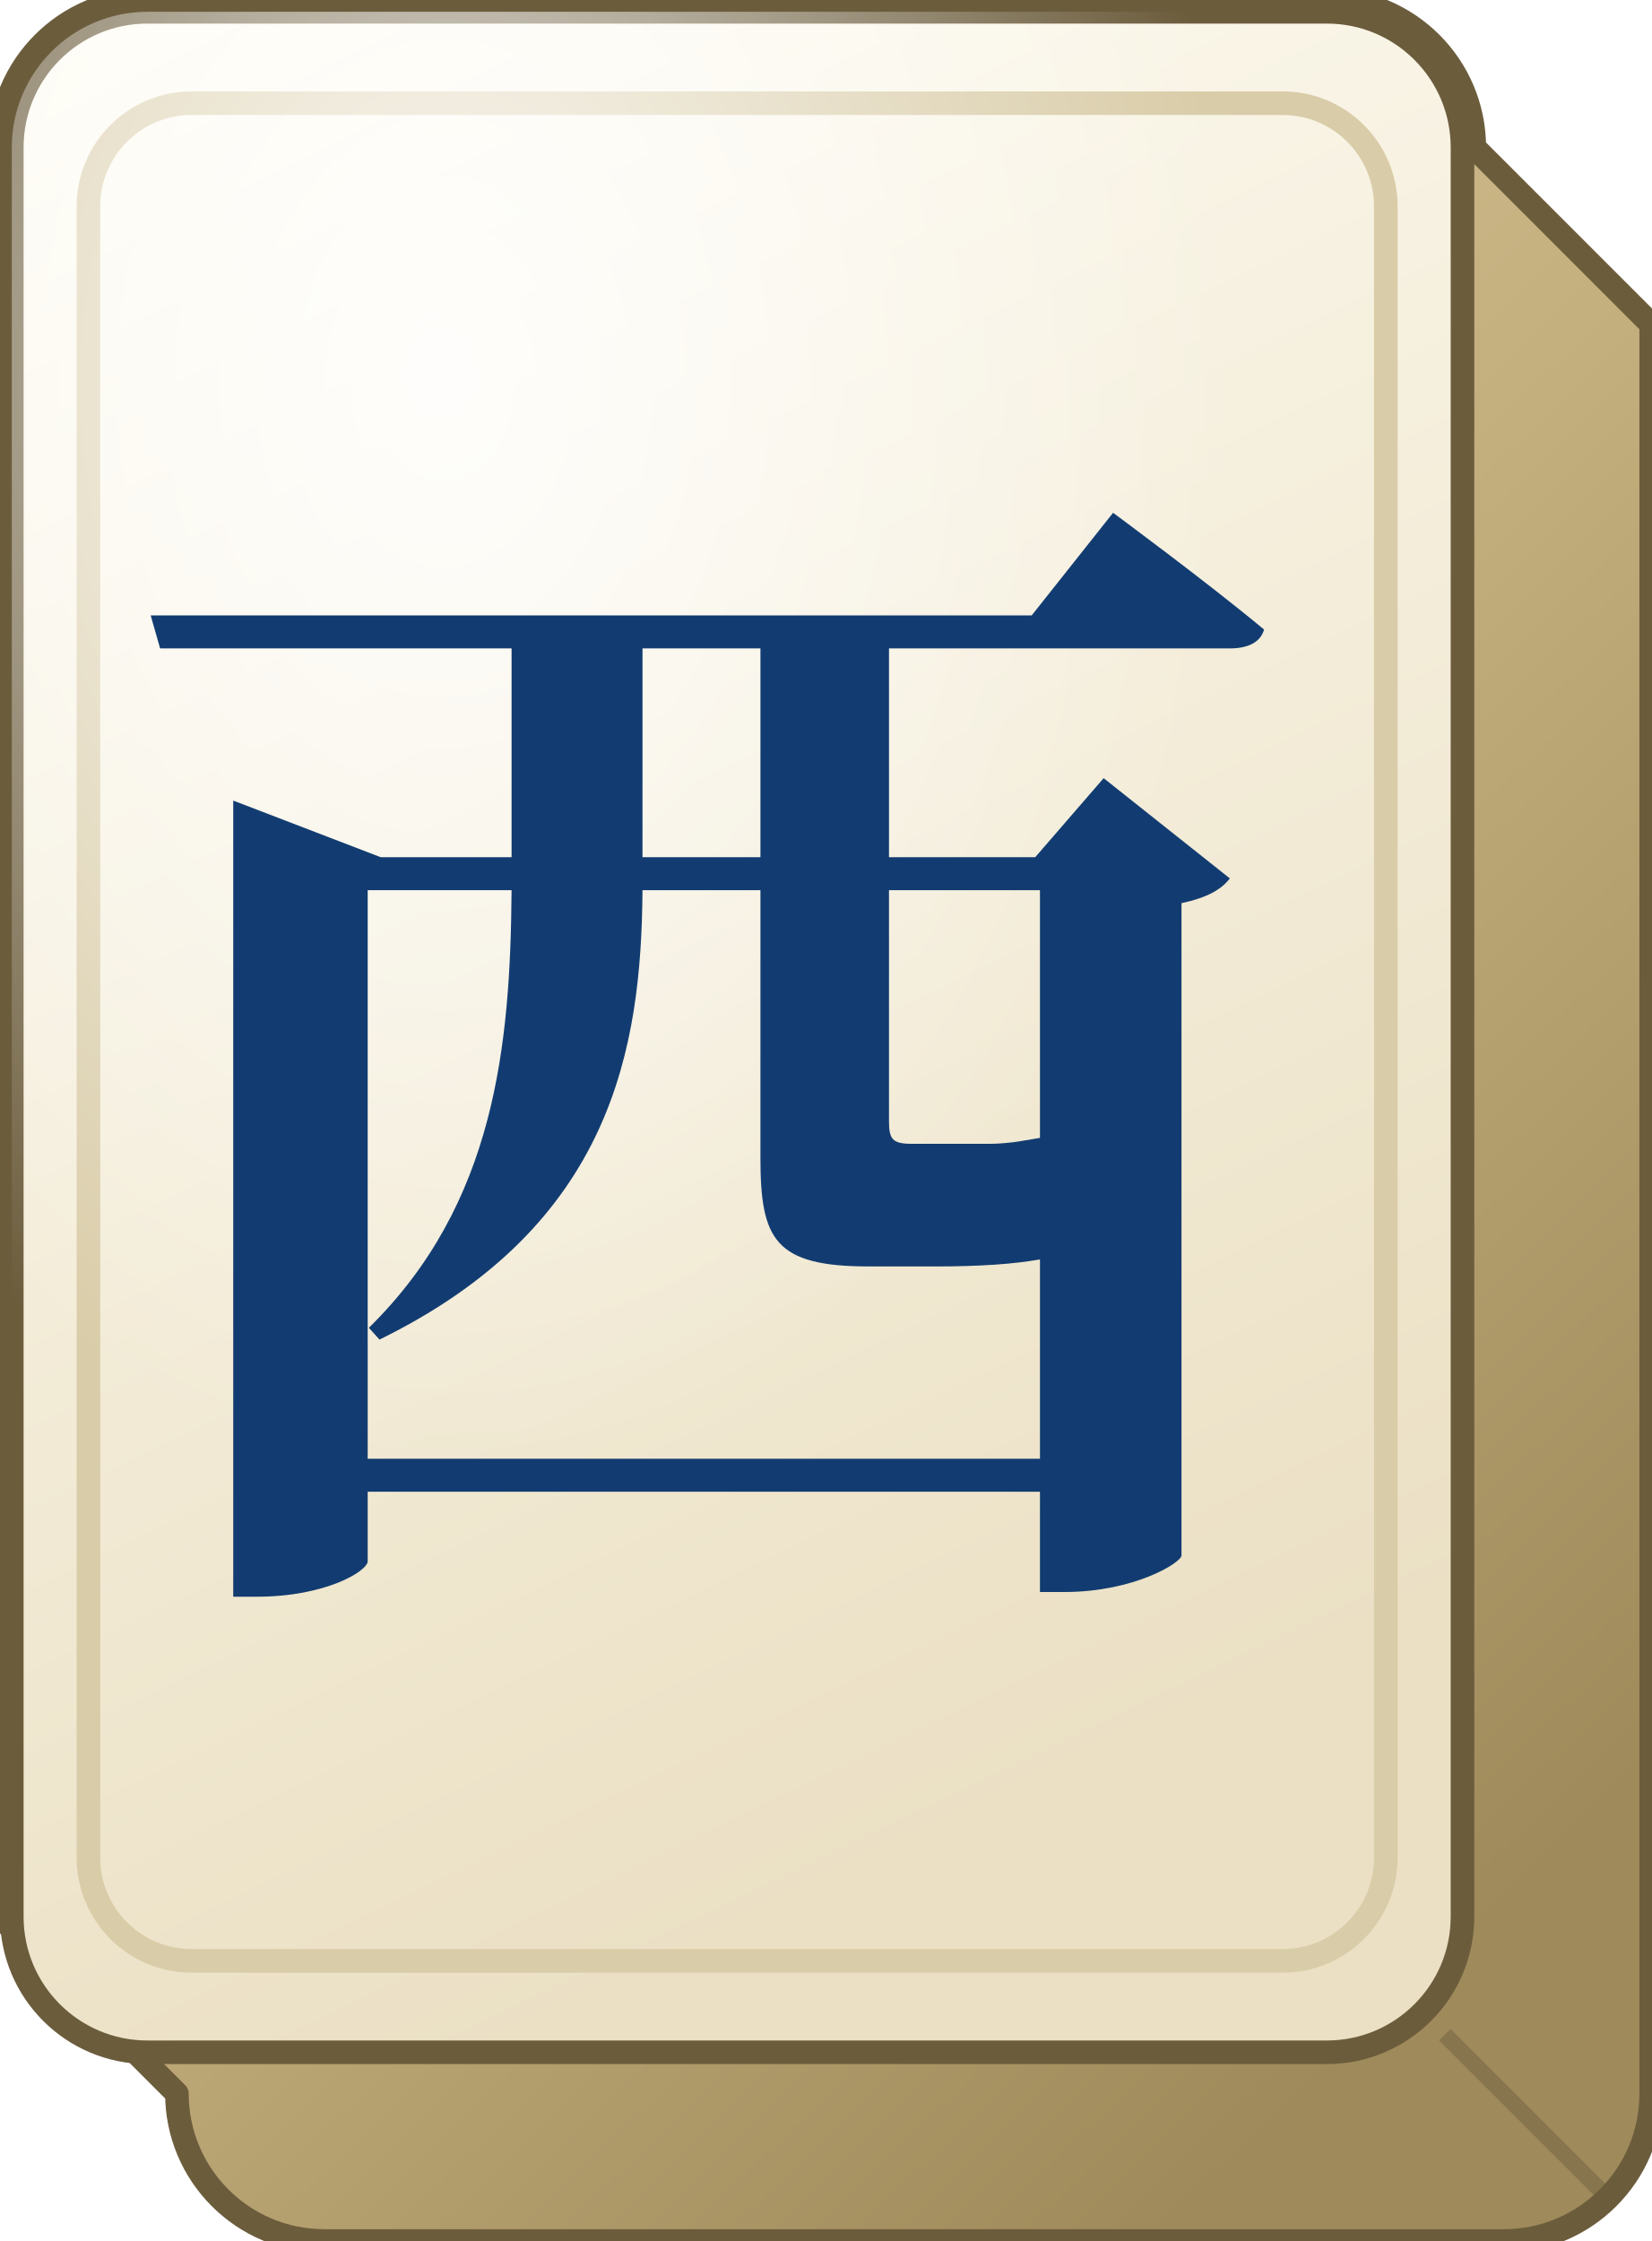
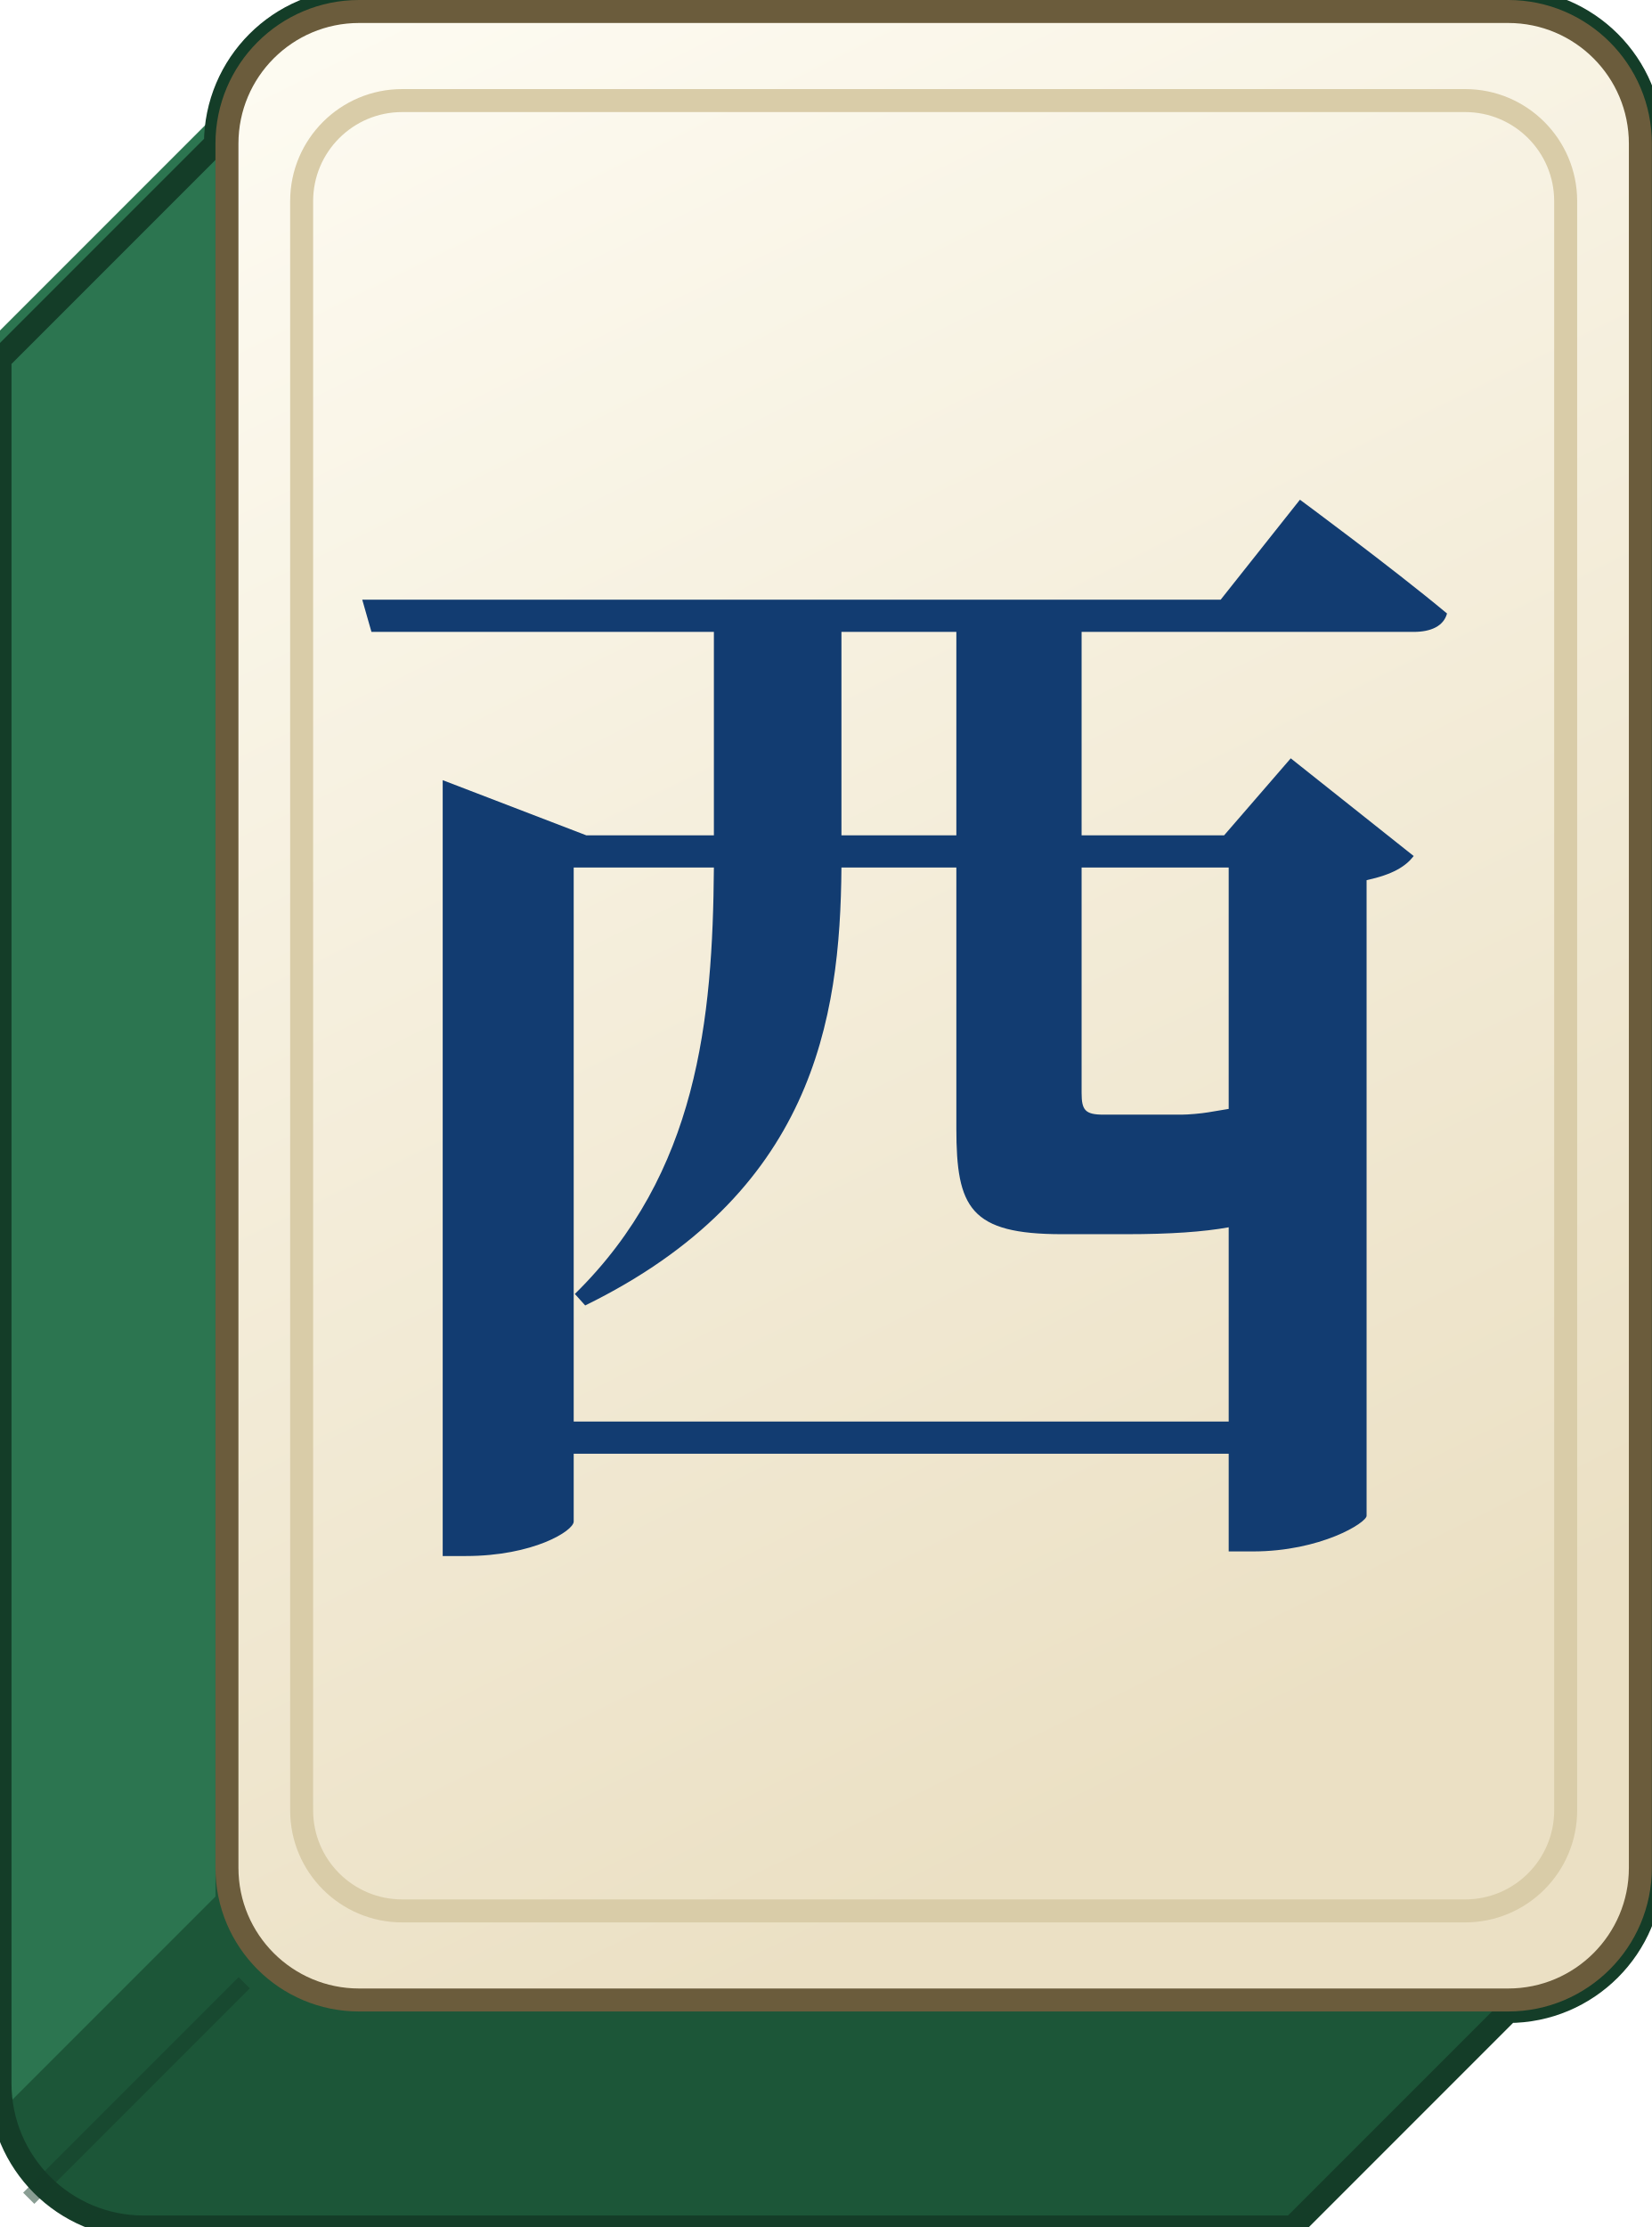
- <svg xmlns="http://www.w3.org/2000/svg" viewBox="0 0 112 152" width="112" height="152" role="img" aria-label="Viento oeste">
+ <svg xmlns="http://www.w3.org/2000/svg" viewBox="0 0 115 155" width="115" height="155" role="img" aria-label="Viento oeste">
  <defs>
    <linearGradient id="mjFace" x1="0" y1="0" x2="0.35" y2="1">
      <stop offset="0" stop-color="#FEFCF3" />
      <stop offset="1" stop-color="#EBE0C4" />
    </linearGradient>
-     <linearGradient id="mjSide" x1="0" y1="0" x2="0.7" y2="1">
-       <stop offset="0" stop-color="#E4D6AE" />
-       <stop offset="0.55" stop-color="#C4AF7E" />
-       <stop offset="1" stop-color="#9F8A5B" />
-     </linearGradient>
    <linearGradient id="mjBack" x1="0" y1="0" x2="0.4" y2="1">
      <stop offset="0" stop-color="#3E7F63" />
      <stop offset="1" stop-color="#1E4D3B" />
    </linearGradient>
-     <radialGradient id="mjGloss" cx="0.3" cy="0.18" r="0.9">
-       <stop offset="0" stop-color="#ffffff" stop-opacity="0.85" />
-       <stop offset="0.6" stop-color="#ffffff" stop-opacity="0" />
-     </radialGradient>
  </defs>
-   <path d="M10,0 L90,0 A10,10 0 0 1 100,10 L112,22 L112,142 A10,10 0 0 1 102,152 L22,152 A10,10 0 0 1 12,142 L0,130 L0,10 A10,10 0 0 1 10,0 Z" fill="url(#mjSide)" stroke="#6B5C3C" stroke-width="1.6" stroke-linejoin="round" />
-   <path d="M98,138 L109,149" stroke="#6B5C3C" stroke-width="1.1" stroke-opacity="0.45" />
-   <rect x="0.8" y="0.8" width="98.4" height="138.4" rx="9.2" fill="url(#mjFace)" stroke="#6B5C3C" stroke-width="1.6" />
-   <rect x="6" y="7" width="88" height="126" rx="7" fill="none" stroke="#D9CCA8" stroke-width="1.6" />
-   <rect x="0.8" y="0.8" width="98.4" height="138.4" rx="9.2" fill="url(#mjGloss)" />
-   <g id="face" transform="translate(9,11)">
+   <path d="M25,0 L105,0 A10,10 0 0 1 115,10 L115,130 A10,10 0 0 1 105,140 L90,155 L10,155 A10,10 0 0 1 0,145 L0,25 L15,10 A10,10 0 0 1 25,0 Z" fill="#1C5638" />
+   <path d="M15,8 L0,23 L0,147 L15,132 Z" fill="#2C7550" />
+   <path d="M25,0 L105,0 A10,10 0 0 1 115,10 L115,130 A10,10 0 0 1 105,140 L90,155 L10,155 A10,10 0 0 1 0,145 L0,25 L15,10 A10,10 0 0 1 25,0 Z" fill="none" stroke="#143D28" stroke-width="1.6" stroke-linejoin="round" />
+   <path d="M17,138 L2,153" stroke="#143D28" stroke-width="1.1" stroke-opacity="0.5" />
+   <rect x="15.8" y="0.8" width="98.4" height="138.4" rx="9.2" fill="url(#mjFace)" stroke="#6B5C3C" stroke-width="1.6" />
+   <rect x="21" y="7" width="88" height="126" rx="7" fill="none" stroke="#D9CCA8" stroke-width="1.6" />
+   <g id="face" transform="translate(24,11)">
    <path d="M549.00 524.00V297.00C549.00 228.00 561.00 205.00 641.00 205.00H697.00C735.00 205.00 764.00 207.00 786.00 211.00V42.00H216.00V524.00H338.00C337.00 392.00 324.00 258.00 217.00 153.00L226.00 143.00C424.00 240.00 448.00 391.00 449.00 524.00ZM549.00 552.00H449.00V729.00H549.00ZM786.00 314.00 768.00 311.00C762.00 310.00 751.00 309.00 745.00 309.00C738.00 309.00 724.00 309.00 711.00 309.00H677.00C661.00 309.00 658.00 313.00 658.00 328.00V524.00H786.00ZM848.00 844.00 779.00 757.00H32.00L40.00 729.00H338.00V552.00H227.00L102.00 600.00V-75.00H122.00C181.00 -75.00 216.00 -53.00 216.00 -45.00V14.00H786.00V-71.00H807.00C866.00 -71.00 906.00 -46.00 906.00 -40.00V513.00C929.00 518.00 940.00 525.00 947.00 534.00L840.00 619.00L782.00 552.00H658.00V729.00H947.00C962.00 729.00 973.00 734.00 976.00 745.00C928.00 785.00 848.00 844.00 848.00 844.00Z" fill="#123C71" transform="translate(-1.34,91.3) scale(0.08,-0.08)" />
  </g>
</svg>
